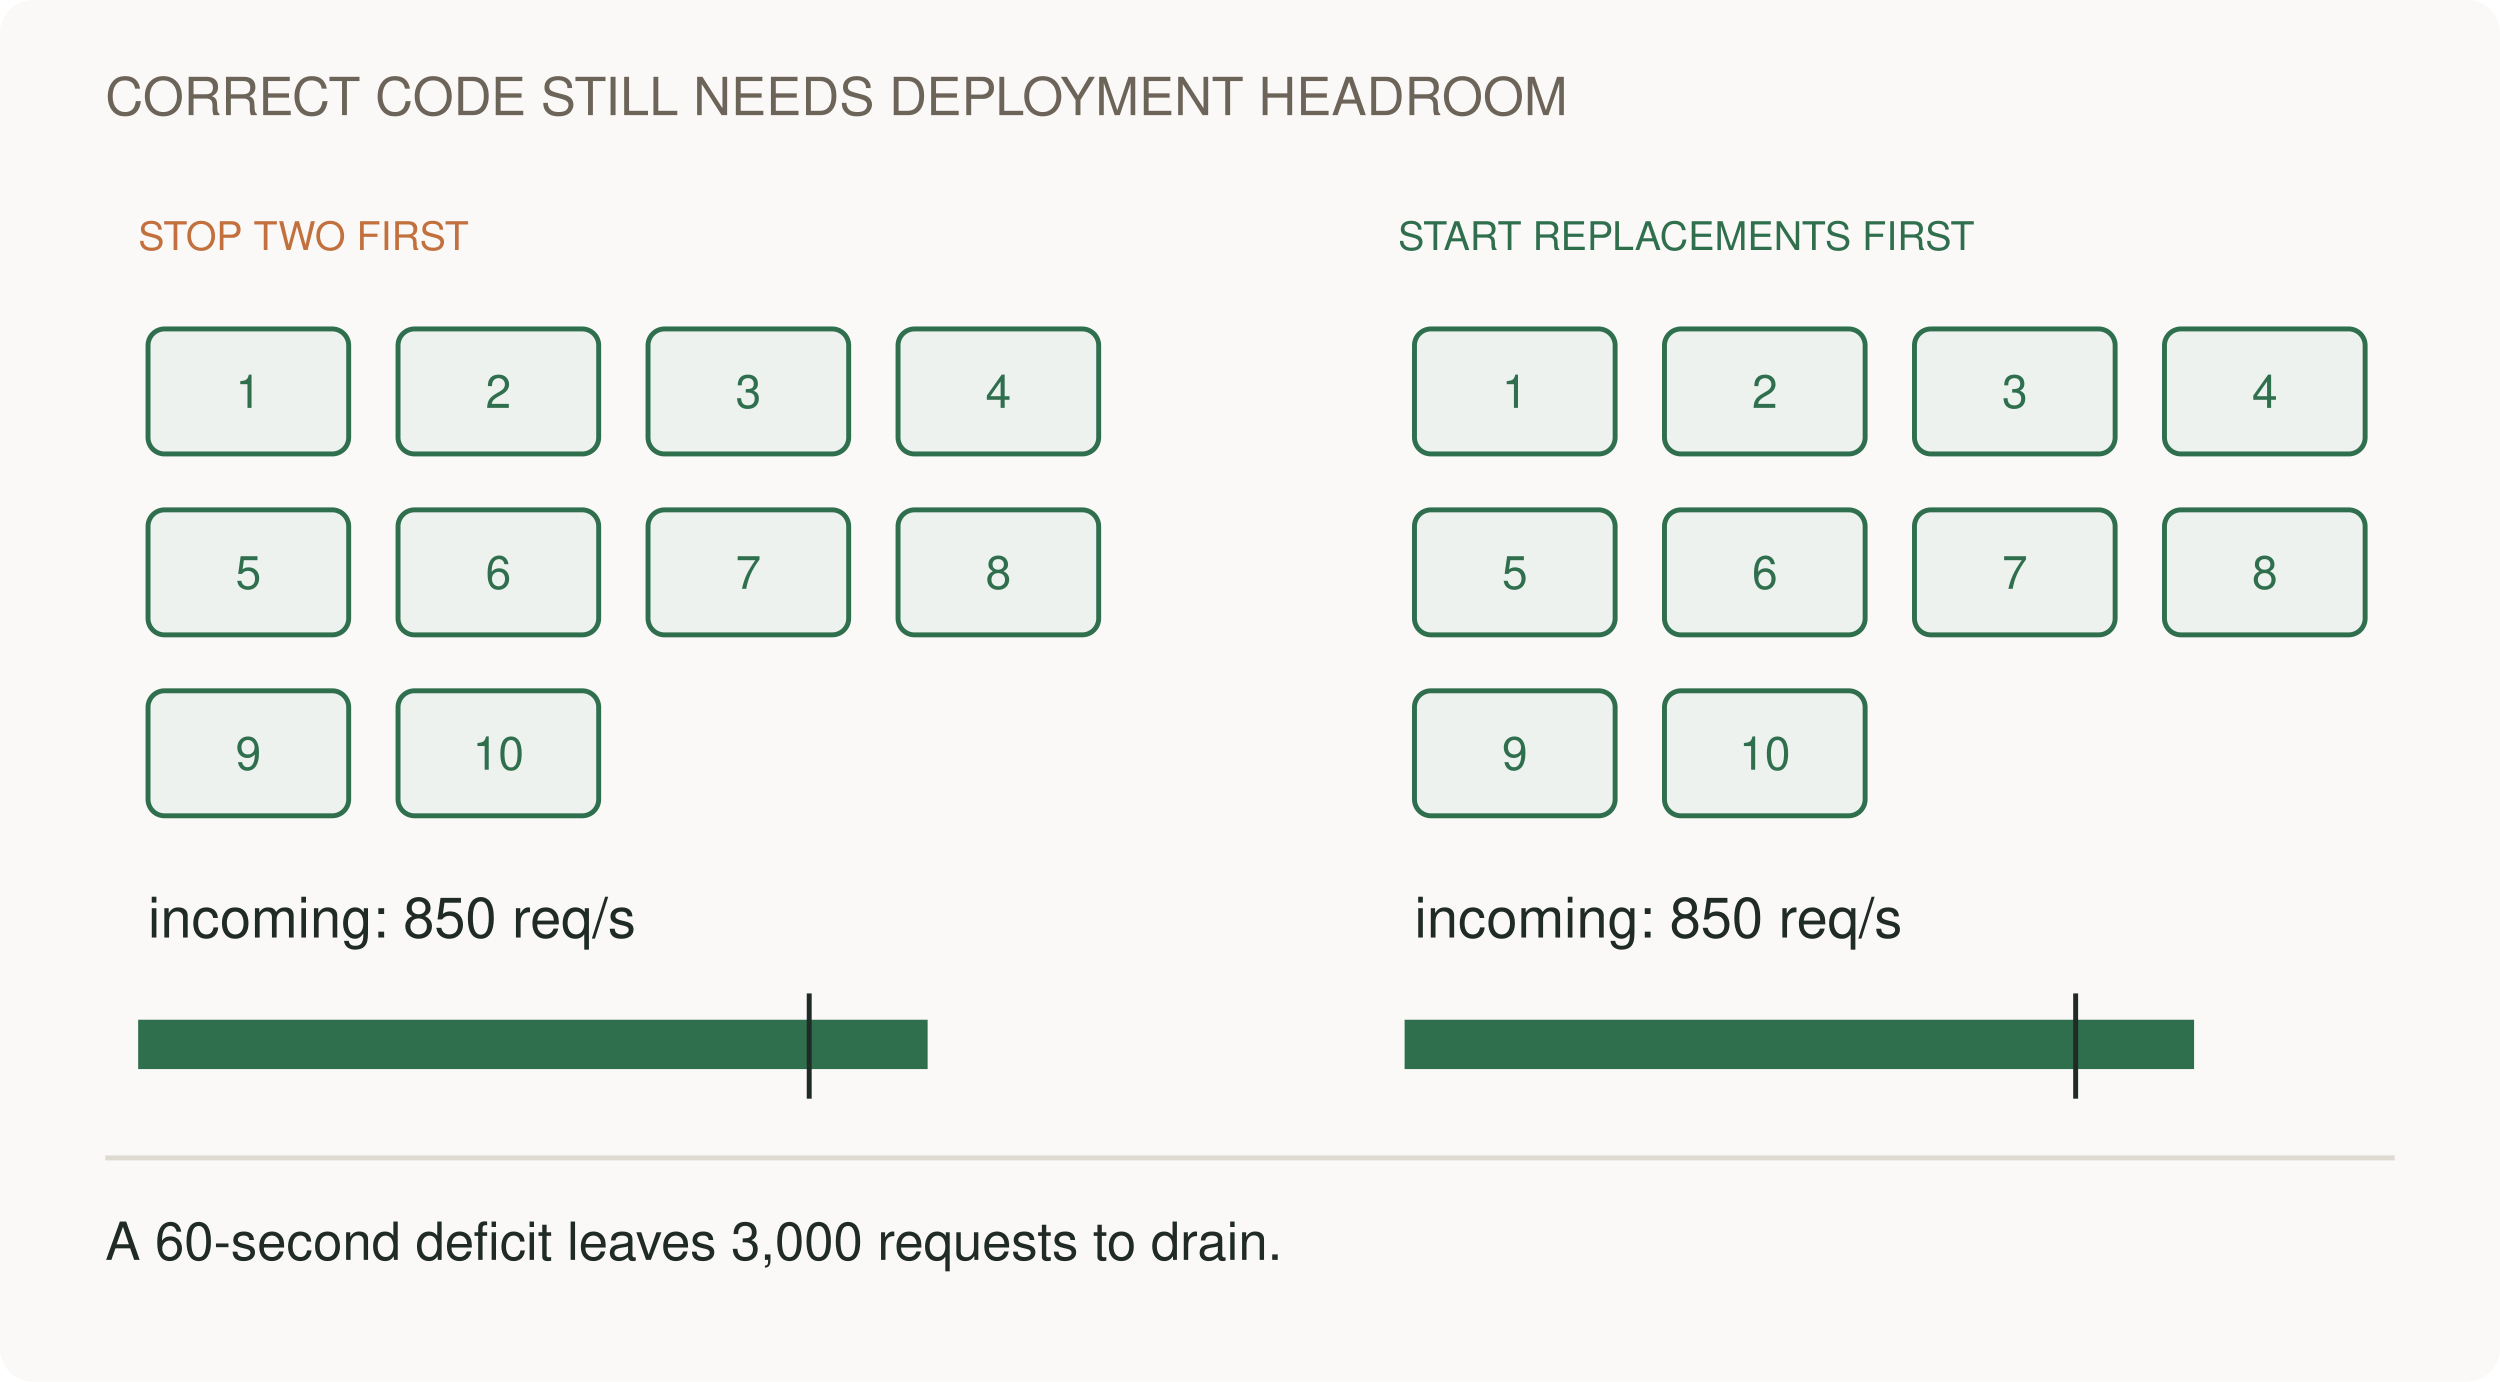
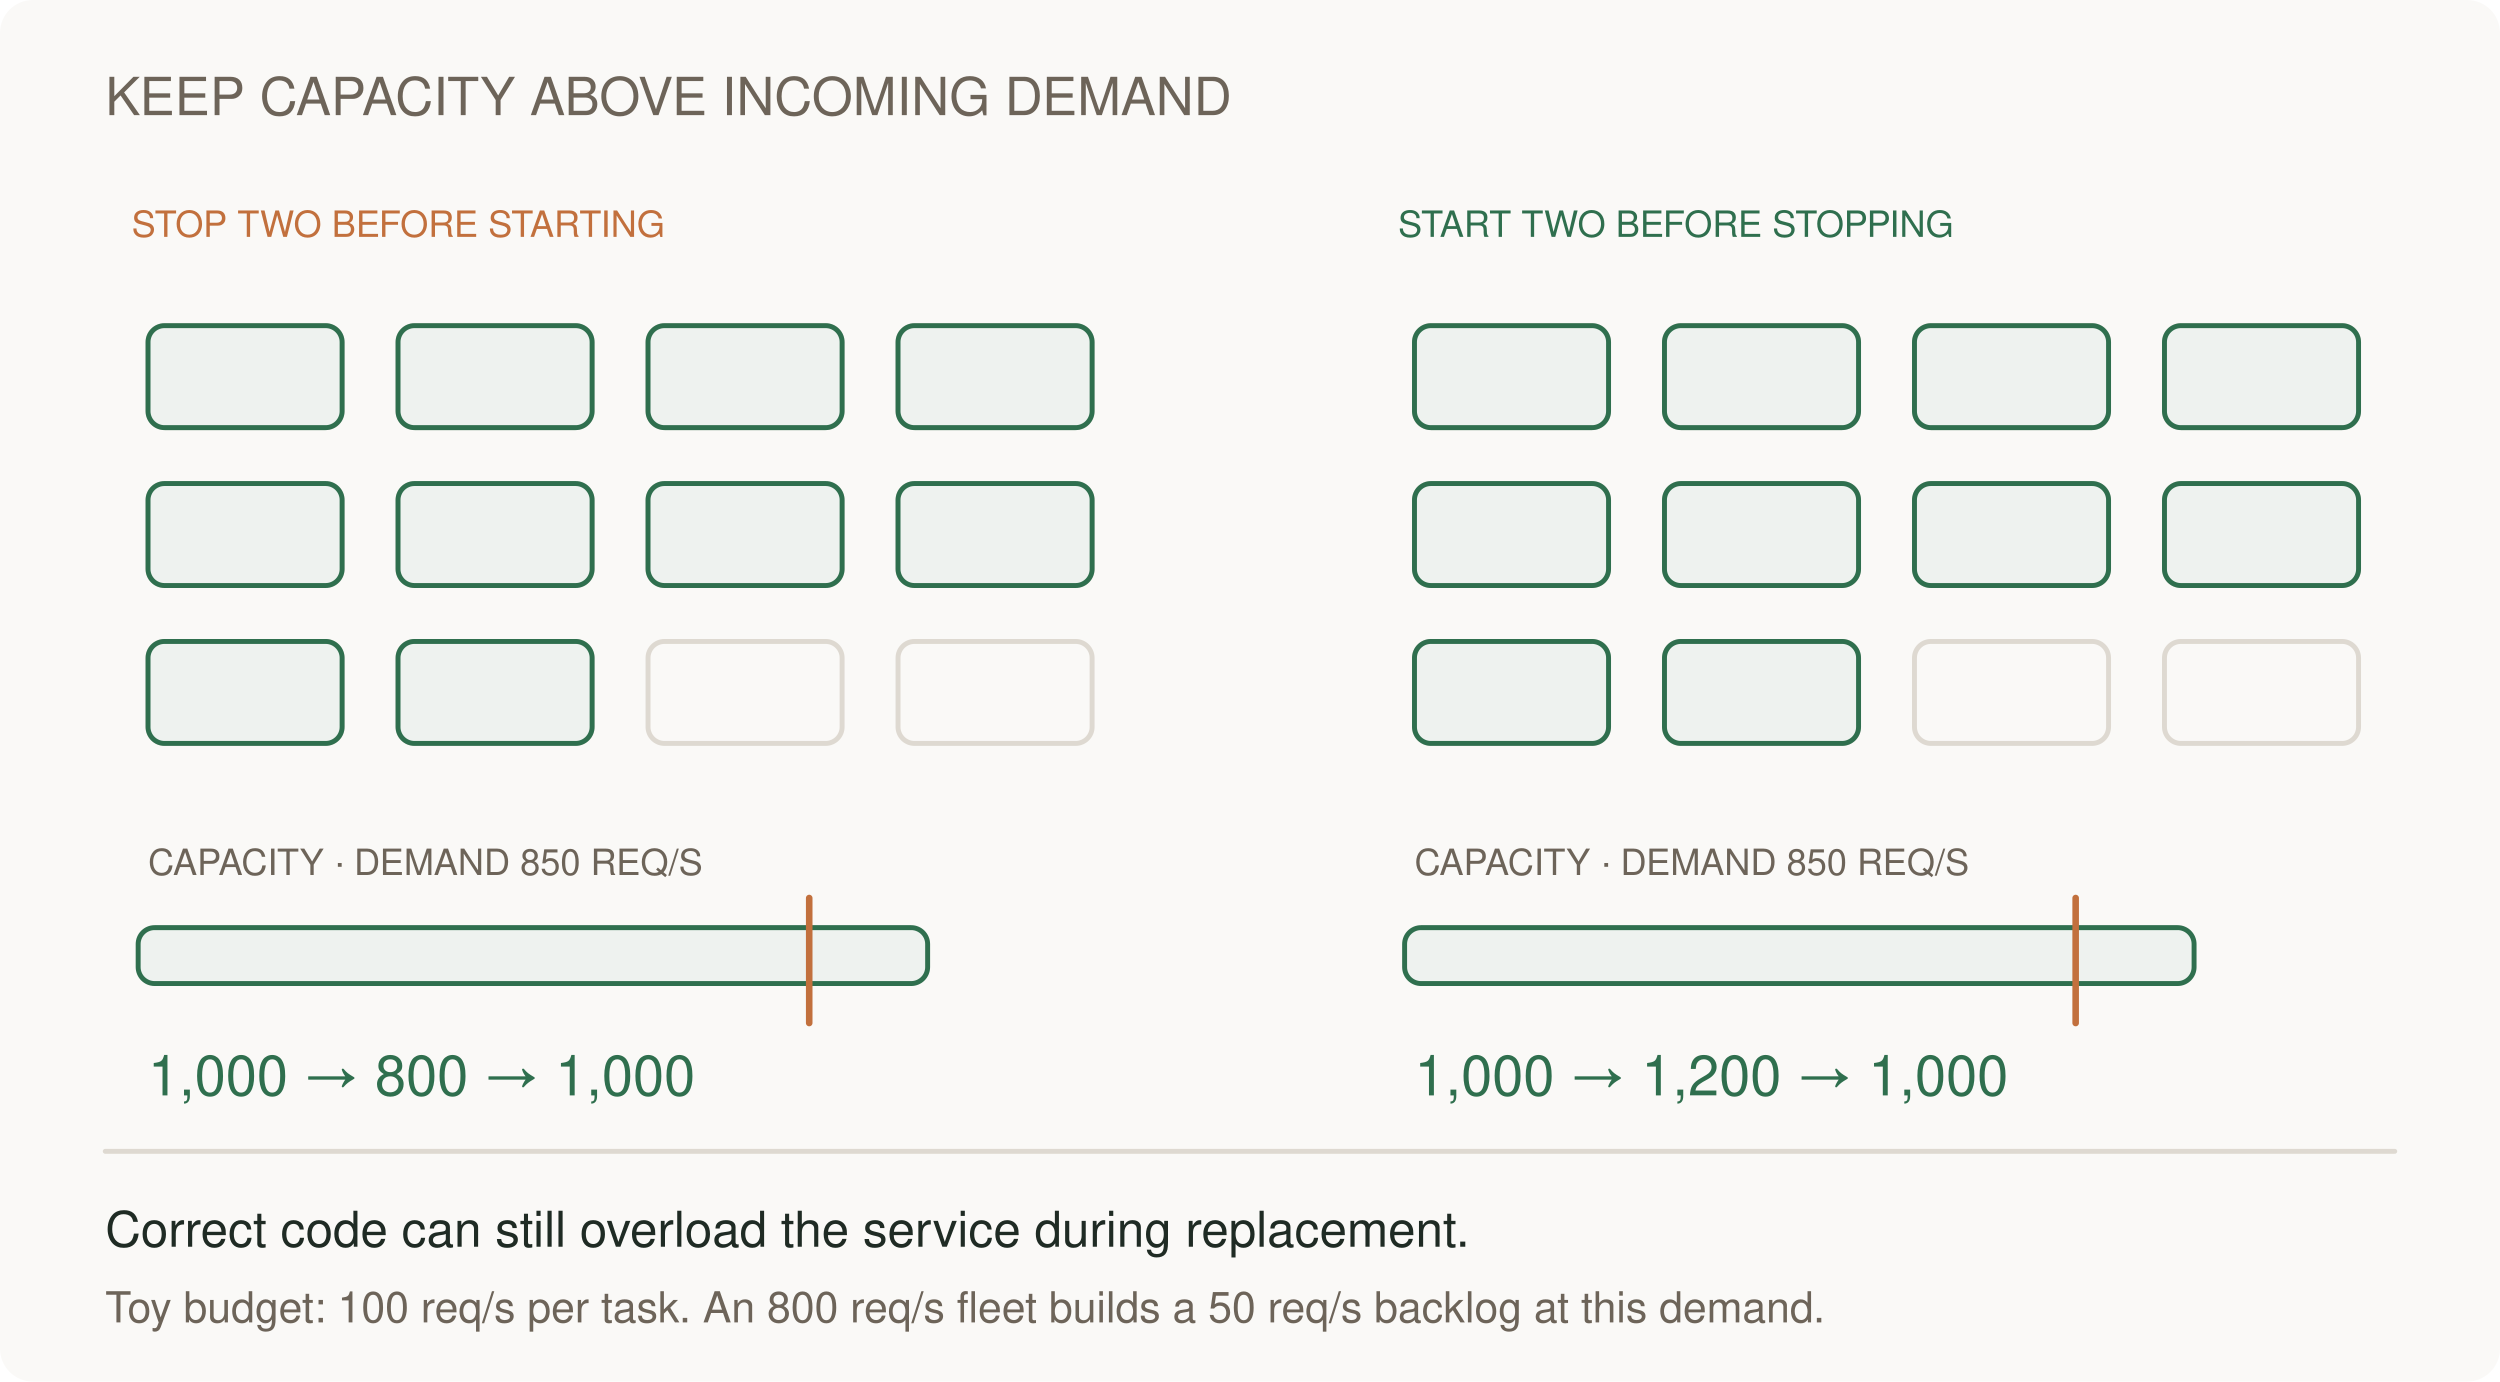
<svg xmlns="http://www.w3.org/2000/svg" viewBox="0 0 760 420" width="760" height="420" role="img" aria-labelledby="title desc">
  <defs>
-     <marker id="arrow" markerWidth="7" markerHeight="7" refX="6" refY="3.5" orient="auto">
+     <marker id="arrow" markerWidth="7" markerHeight="7" refX="6" refY="3.5" orient="auto-start-reverse">
      <path d="M0 0 L7 3.5 L0 7" fill="#6d6459" />
    </marker>
  </defs>
  <style>text{font-family:ui-sans-serif,-apple-system,Segoe UI,Helvetica,Arial,sans-serif}.still{display:none}@media(prefers-reduced-motion:reduce){.moving{display:none}.still{display:inline}}@media print{.moving{display:none}.still{display:inline}}</style>
  <rect width="760" height="420" rx="10" fill="#faf9f7" />
-   <text x="32" y="35" font-size="16" fill="#6d6459" text-anchor="start">CORRECT CODE STILL NEEDS DEPLOYMENT HEADROOM</text>
-   <text x="42" y="76" font-size="12" fill="#c2703d" text-anchor="start">STOP TWO FIRST</text>
-   <text x="425" y="76" font-size="12" fill="#2f6f4e" text-anchor="start">START REPLACEMENTS FIRST</text>
+   <text x="32" y="35" font-size="16" fill="#6d6459" text-anchor="start">KEEP CAPACITY ABOVE INCOMING DEMAND</text>
+   <text x="40" y="72" font-size="11" fill="#c2703d" text-anchor="start">STOP TWO BEFORE STARTING</text>
+   <text x="425" y="72" font-size="11" fill="#2f6f4e" text-anchor="start">START TWO BEFORE STOPPING</text>
+   <rect x="45" y="99" width="59" height="31" rx="5" stroke="#ded9d1" stroke-width="1.5" fill="#faf9f7" />
+   <rect x="45" y="99" width="59" height="31" rx="5" stroke="#2f6f4e" stroke-width="1.5" fill="#eef2ef" />
+   <rect x="121" y="99" width="59" height="31" rx="5" stroke="#ded9d1" stroke-width="1.5" fill="#faf9f7" />
+   <rect x="121" y="99" width="59" height="31" rx="5" stroke="#2f6f4e" stroke-width="1.5" fill="#eef2ef" />
+   <rect x="197" y="99" width="59" height="31" rx="5" stroke="#ded9d1" stroke-width="1.5" fill="#faf9f7" />
+   <rect x="197" y="99" width="59" height="31" rx="5" stroke="#2f6f4e" stroke-width="1.5" fill="#eef2ef" />
+   <rect x="273" y="99" width="59" height="31" rx="5" stroke="#ded9d1" stroke-width="1.5" fill="#faf9f7" />
+   <rect x="273" y="99" width="59" height="31" rx="5" stroke="#2f6f4e" stroke-width="1.5" fill="#eef2ef" />
+   <rect x="45" y="147" width="59" height="31" rx="5" stroke="#ded9d1" stroke-width="1.5" fill="#faf9f7" />
+   <rect x="45" y="147" width="59" height="31" rx="5" stroke="#2f6f4e" stroke-width="1.5" fill="#eef2ef" />
+   <rect x="121" y="147" width="59" height="31" rx="5" stroke="#ded9d1" stroke-width="1.5" fill="#faf9f7" />
+   <rect x="121" y="147" width="59" height="31" rx="5" stroke="#2f6f4e" stroke-width="1.5" fill="#eef2ef" />
+   <rect x="197" y="147" width="59" height="31" rx="5" stroke="#ded9d1" stroke-width="1.5" fill="#faf9f7" />
+   <rect x="197" y="147" width="59" height="31" rx="5" stroke="#2f6f4e" stroke-width="1.5" fill="#eef2ef" />
+   <rect x="273" y="147" width="59" height="31" rx="5" stroke="#ded9d1" stroke-width="1.5" fill="#faf9f7" />
+   <rect x="273" y="147" width="59" height="31" rx="5" stroke="#2f6f4e" stroke-width="1.5" fill="#eef2ef" />
+   <rect x="45" y="195" width="59" height="31" rx="5" stroke="#ded9d1" stroke-width="1.5" fill="#faf9f7" />
  <g opacity="1">
-     <rect x="45" y="100" width="61" height="38" rx="5" fill="#eef2ef" stroke="#2f6f4e" stroke-width="1.5" />
-     <text x="75.5" y="124.0" font-size="14" fill="#2f6f4e" text-anchor="middle">1</text>
+     <rect x="45" y="195" width="59" height="31" rx="5" stroke="#2f6f4e" stroke-width="1.5" fill="#eef2ef" />
  </g>
+   <rect x="121" y="195" width="59" height="31" rx="5" stroke="#ded9d1" stroke-width="1.5" fill="#faf9f7" />
  <g opacity="1">
-     <rect x="121" y="100" width="61" height="38" rx="5" fill="#eef2ef" stroke="#2f6f4e" stroke-width="1.5" />
-     <text x="151.5" y="124.0" font-size="14" fill="#2f6f4e" text-anchor="middle">2</text>
+     <rect x="121" y="195" width="59" height="31" rx="5" stroke="#2f6f4e" stroke-width="1.5" fill="#eef2ef" />
  </g>
+   <rect x="197" y="195" width="59" height="31" rx="5" stroke="#ded9d1" stroke-width="1.5" fill="#faf9f7" />
+   <g opacity="0">
+     <rect x="197" y="195" width="59" height="31" rx="5" stroke="#2f6f4e" stroke-width="1.5" fill="#eef2ef" />
+   </g>
+   <rect x="273" y="195" width="59" height="31" rx="5" stroke="#ded9d1" stroke-width="1.5" fill="#faf9f7" />
+   <g opacity="0">
+     <rect x="273" y="195" width="59" height="31" rx="5" stroke="#2f6f4e" stroke-width="1.5" fill="#eef2ef" />
+   </g>
+   <text x="45" y="266" font-size="11" fill="#6d6459" text-anchor="start">CAPACITY · DEMAND 850 REQ/S</text>
+   <rect x="42" y="282" width="240" height="17" rx="5" stroke="#2f6f4e" stroke-width="1.5" fill="#eef2ef" />
+   <path d="M246 273 V311" stroke="#c2703d" stroke-width="2" fill="none" stroke-linecap="round" stroke-linejoin="round" />
+   <text x="45" y="333" font-size="17" fill="#2f6f4e" text-anchor="start">1,000 → 800 → 1,000</text>
+   <rect x="430" y="99" width="59" height="31" rx="5" stroke="#ded9d1" stroke-width="1.5" fill="#faf9f7" />
+   <rect x="430" y="99" width="59" height="31" rx="5" stroke="#2f6f4e" stroke-width="1.5" fill="#eef2ef" />
+   <rect x="506" y="99" width="59" height="31" rx="5" stroke="#ded9d1" stroke-width="1.5" fill="#faf9f7" />
+   <rect x="506" y="99" width="59" height="31" rx="5" stroke="#2f6f4e" stroke-width="1.5" fill="#eef2ef" />
+   <rect x="582" y="99" width="59" height="31" rx="5" stroke="#ded9d1" stroke-width="1.5" fill="#faf9f7" />
+   <rect x="582" y="99" width="59" height="31" rx="5" stroke="#2f6f4e" stroke-width="1.5" fill="#eef2ef" />
+   <rect x="658" y="99" width="59" height="31" rx="5" stroke="#ded9d1" stroke-width="1.5" fill="#faf9f7" />
+   <rect x="658" y="99" width="59" height="31" rx="5" stroke="#2f6f4e" stroke-width="1.5" fill="#eef2ef" />
+   <rect x="430" y="147" width="59" height="31" rx="5" stroke="#ded9d1" stroke-width="1.5" fill="#faf9f7" />
+   <rect x="430" y="147" width="59" height="31" rx="5" stroke="#2f6f4e" stroke-width="1.5" fill="#eef2ef" />
+   <rect x="506" y="147" width="59" height="31" rx="5" stroke="#ded9d1" stroke-width="1.5" fill="#faf9f7" />
+   <rect x="506" y="147" width="59" height="31" rx="5" stroke="#2f6f4e" stroke-width="1.5" fill="#eef2ef" />
+   <rect x="582" y="147" width="59" height="31" rx="5" stroke="#ded9d1" stroke-width="1.5" fill="#faf9f7" />
+   <rect x="582" y="147" width="59" height="31" rx="5" stroke="#2f6f4e" stroke-width="1.5" fill="#eef2ef" />
+   <rect x="658" y="147" width="59" height="31" rx="5" stroke="#ded9d1" stroke-width="1.5" fill="#faf9f7" />
+   <rect x="658" y="147" width="59" height="31" rx="5" stroke="#2f6f4e" stroke-width="1.5" fill="#eef2ef" />
+   <rect x="430" y="195" width="59" height="31" rx="5" stroke="#ded9d1" stroke-width="1.5" fill="#faf9f7" />
  <g opacity="1">
-     <rect x="197" y="100" width="61" height="38" rx="5" fill="#eef2ef" stroke="#2f6f4e" stroke-width="1.5" />
-     <text x="227.5" y="124.0" font-size="14" fill="#2f6f4e" text-anchor="middle">3</text>
+     <rect x="430" y="195" width="59" height="31" rx="5" stroke="#2f6f4e" stroke-width="1.5" fill="#eef2ef" />
  </g>
+   <rect x="506" y="195" width="59" height="31" rx="5" stroke="#ded9d1" stroke-width="1.5" fill="#faf9f7" />
  <g opacity="1">
-     <rect x="273" y="100" width="61" height="38" rx="5" fill="#eef2ef" stroke="#2f6f4e" stroke-width="1.5" />
-     <text x="303.5" y="124.0" font-size="14" fill="#2f6f4e" text-anchor="middle">4</text>
+     <rect x="506" y="195" width="59" height="31" rx="5" stroke="#2f6f4e" stroke-width="1.5" fill="#eef2ef" />
  </g>
-   <g opacity="1">
-     <rect x="45" y="155" width="61" height="38" rx="5" fill="#eef2ef" stroke="#2f6f4e" stroke-width="1.5" />
-     <text x="75.5" y="179.0" font-size="14" fill="#2f6f4e" text-anchor="middle">5</text>
+   <rect x="582" y="195" width="59" height="31" rx="5" stroke="#ded9d1" stroke-width="1.5" fill="#faf9f7" />
+   <g opacity="0">
+     <rect x="582" y="195" width="59" height="31" rx="5" stroke="#2f6f4e" stroke-width="1.5" fill="#eef2ef" />
  </g>
-   <g opacity="1">
-     <rect x="121" y="155" width="61" height="38" rx="5" fill="#eef2ef" stroke="#2f6f4e" stroke-width="1.5" />
-     <text x="151.5" y="179.0" font-size="14" fill="#2f6f4e" text-anchor="middle">6</text>
+   <rect x="658" y="195" width="59" height="31" rx="5" stroke="#ded9d1" stroke-width="1.5" fill="#faf9f7" />
+   <g opacity="0">
+     <rect x="658" y="195" width="59" height="31" rx="5" stroke="#2f6f4e" stroke-width="1.5" fill="#eef2ef" />
  </g>
-   <g opacity="1">
-     <rect x="197" y="155" width="61" height="38" rx="5" fill="#eef2ef" stroke="#2f6f4e" stroke-width="1.5" />
-     <text x="227.5" y="179.0" font-size="14" fill="#2f6f4e" text-anchor="middle">7</text>
-   </g>
-   <g opacity="1">
-     <rect x="273" y="155" width="61" height="38" rx="5" fill="#eef2ef" stroke="#2f6f4e" stroke-width="1.5" />
-     <text x="303.5" y="179.0" font-size="14" fill="#2f6f4e" text-anchor="middle">8</text>
-   </g>
-   <g opacity="1">
-     <rect x="45" y="210" width="61" height="38" rx="5" fill="#eef2ef" stroke="#2f6f4e" stroke-width="1.5" />
-     <text x="75.5" y="234.0" font-size="14" fill="#2f6f4e" text-anchor="middle">9</text>
-   </g>
-   <g opacity="1">
-     <rect x="121" y="210" width="61" height="38" rx="5" fill="#eef2ef" stroke="#2f6f4e" stroke-width="1.5" />
-     <text x="151.5" y="234.0" font-size="14" fill="#2f6f4e" text-anchor="middle">10</text>
-   </g>
-   <g opacity="0">
-     <rect x="197" y="210" width="61" height="38" rx="5" fill="#eef2ef" stroke="#2f6f4e" stroke-width="1.5" />
-     <text x="227.5" y="234.0" font-size="14" fill="#2f6f4e" text-anchor="middle">11</text>
-   </g>
-   <g opacity="0">
-     <rect x="273" y="210" width="61" height="38" rx="5" fill="#eef2ef" stroke="#2f6f4e" stroke-width="1.5" />
-     <text x="303.5" y="234.0" font-size="14" fill="#2f6f4e" text-anchor="middle">12</text>
-   </g>
-   <text x="45" y="285" font-size="17" fill="#1f2b24" text-anchor="start">incoming: 850 req/s</text>
-   <rect x="42" y="310" height="15" width="240" fill="#2f6f4e" />
-   <line x1="246" y1="302" x2="246" y2="334" stroke="#1f2b24" stroke-width="1.5" />
-   <g opacity="1">
-     <rect x="430" y="100" width="61" height="38" rx="5" fill="#eef2ef" stroke="#2f6f4e" stroke-width="1.5" />
-     <text x="460.5" y="124.0" font-size="14" fill="#2f6f4e" text-anchor="middle">1</text>
-   </g>
-   <g opacity="1">
-     <rect x="506" y="100" width="61" height="38" rx="5" fill="#eef2ef" stroke="#2f6f4e" stroke-width="1.5" />
-     <text x="536.5" y="124.0" font-size="14" fill="#2f6f4e" text-anchor="middle">2</text>
-   </g>
-   <g opacity="1">
-     <rect x="582" y="100" width="61" height="38" rx="5" fill="#eef2ef" stroke="#2f6f4e" stroke-width="1.5" />
-     <text x="612.5" y="124.0" font-size="14" fill="#2f6f4e" text-anchor="middle">3</text>
-   </g>
-   <g opacity="1">
-     <rect x="658" y="100" width="61" height="38" rx="5" fill="#eef2ef" stroke="#2f6f4e" stroke-width="1.5" />
-     <text x="688.5" y="124.0" font-size="14" fill="#2f6f4e" text-anchor="middle">4</text>
-   </g>
-   <g opacity="1">
-     <rect x="430" y="155" width="61" height="38" rx="5" fill="#eef2ef" stroke="#2f6f4e" stroke-width="1.5" />
-     <text x="460.5" y="179.0" font-size="14" fill="#2f6f4e" text-anchor="middle">5</text>
-   </g>
-   <g opacity="1">
-     <rect x="506" y="155" width="61" height="38" rx="5" fill="#eef2ef" stroke="#2f6f4e" stroke-width="1.5" />
-     <text x="536.5" y="179.0" font-size="14" fill="#2f6f4e" text-anchor="middle">6</text>
-   </g>
-   <g opacity="1">
-     <rect x="582" y="155" width="61" height="38" rx="5" fill="#eef2ef" stroke="#2f6f4e" stroke-width="1.5" />
-     <text x="612.5" y="179.0" font-size="14" fill="#2f6f4e" text-anchor="middle">7</text>
-   </g>
-   <g opacity="1">
-     <rect x="658" y="155" width="61" height="38" rx="5" fill="#eef2ef" stroke="#2f6f4e" stroke-width="1.5" />
-     <text x="688.5" y="179.0" font-size="14" fill="#2f6f4e" text-anchor="middle">8</text>
-   </g>
-   <g opacity="1">
-     <rect x="430" y="210" width="61" height="38" rx="5" fill="#eef2ef" stroke="#2f6f4e" stroke-width="1.5" />
-     <text x="460.5" y="234.0" font-size="14" fill="#2f6f4e" text-anchor="middle">9</text>
-   </g>
-   <g opacity="1">
-     <rect x="506" y="210" width="61" height="38" rx="5" fill="#eef2ef" stroke="#2f6f4e" stroke-width="1.5" />
-     <text x="536.5" y="234.0" font-size="14" fill="#2f6f4e" text-anchor="middle">10</text>
-   </g>
-   <g opacity="0">
-     <rect x="582" y="210" width="61" height="38" rx="5" fill="#eef2ef" stroke="#2f6f4e" stroke-width="1.5" />
-     <text x="612.5" y="234.0" font-size="14" fill="#2f6f4e" text-anchor="middle">11</text>
-   </g>
-   <g opacity="0">
-     <rect x="658" y="210" width="61" height="38" rx="5" fill="#eef2ef" stroke="#2f6f4e" stroke-width="1.5" />
-     <text x="688.5" y="234.0" font-size="14" fill="#2f6f4e" text-anchor="middle">12</text>
-   </g>
-   <text x="430" y="285" font-size="17" fill="#1f2b24" text-anchor="start">incoming: 850 req/s</text>
-   <rect x="427" y="310" height="15" width="240" fill="#2f6f4e" />
-   <line x1="631" y1="302" x2="631" y2="334" stroke="#1f2b24" stroke-width="1.5" />
-   <line x1="32" y1="352" x2="728" y2="352" stroke="#ded9d1" stroke-width="1.5" />
-   <text x="32" y="383" font-size="16" fill="#1f2b24" text-anchor="start" opacity="0">Each toy task sustains 100 req/s. Ten provide 1,000 req/s.</text>
-   <text x="32" y="383" font-size="16" fill="#1f2b24" text-anchor="start" opacity="0">Eight tasks provide 800 req/s: below the 850 req/s demand.</text>
-   <text x="32" y="383" font-size="16" fill="#1f2b24" text-anchor="start" opacity="0">Surge keeps capacity, only if downstream budgets also fit.</text>
-   <text x="32" y="383" font-size="16" fill="#1f2b24" text-anchor="start" opacity="1">A 60-second deficit leaves 3,000 requests to drain.</text>
+   <text x="430" y="266" font-size="11" fill="#6d6459" text-anchor="start">CAPACITY · DEMAND 850 REQ/S</text>
+   <rect x="427" y="282" width="240" height="17" rx="5" stroke="#2f6f4e" stroke-width="1.5" fill="#eef2ef" />
+   <path d="M631 273 V311" stroke="#c2703d" stroke-width="2" fill="none" stroke-linecap="round" stroke-linejoin="round" />
+   <text x="430" y="333" font-size="17" fill="#2f6f4e" text-anchor="start">1,000 → 1,200 → 1,000</text>
+   <path d="M32 350 H728" stroke="#ded9d1" stroke-width="1.5" fill="none" stroke-linecap="round" stroke-linejoin="round" />
+   <text x="32" y="379" font-size="15" fill="#1f2b24" text-anchor="start">Correct code can still overload the service during replacement.</text>
+   <text x="32" y="402" font-size="13" fill="#6d6459" text-anchor="start">Toy budget: 100 req/s per task. An 800 req/s fleet builds a 50 req/s backlog at this demand.</text>
</svg>
